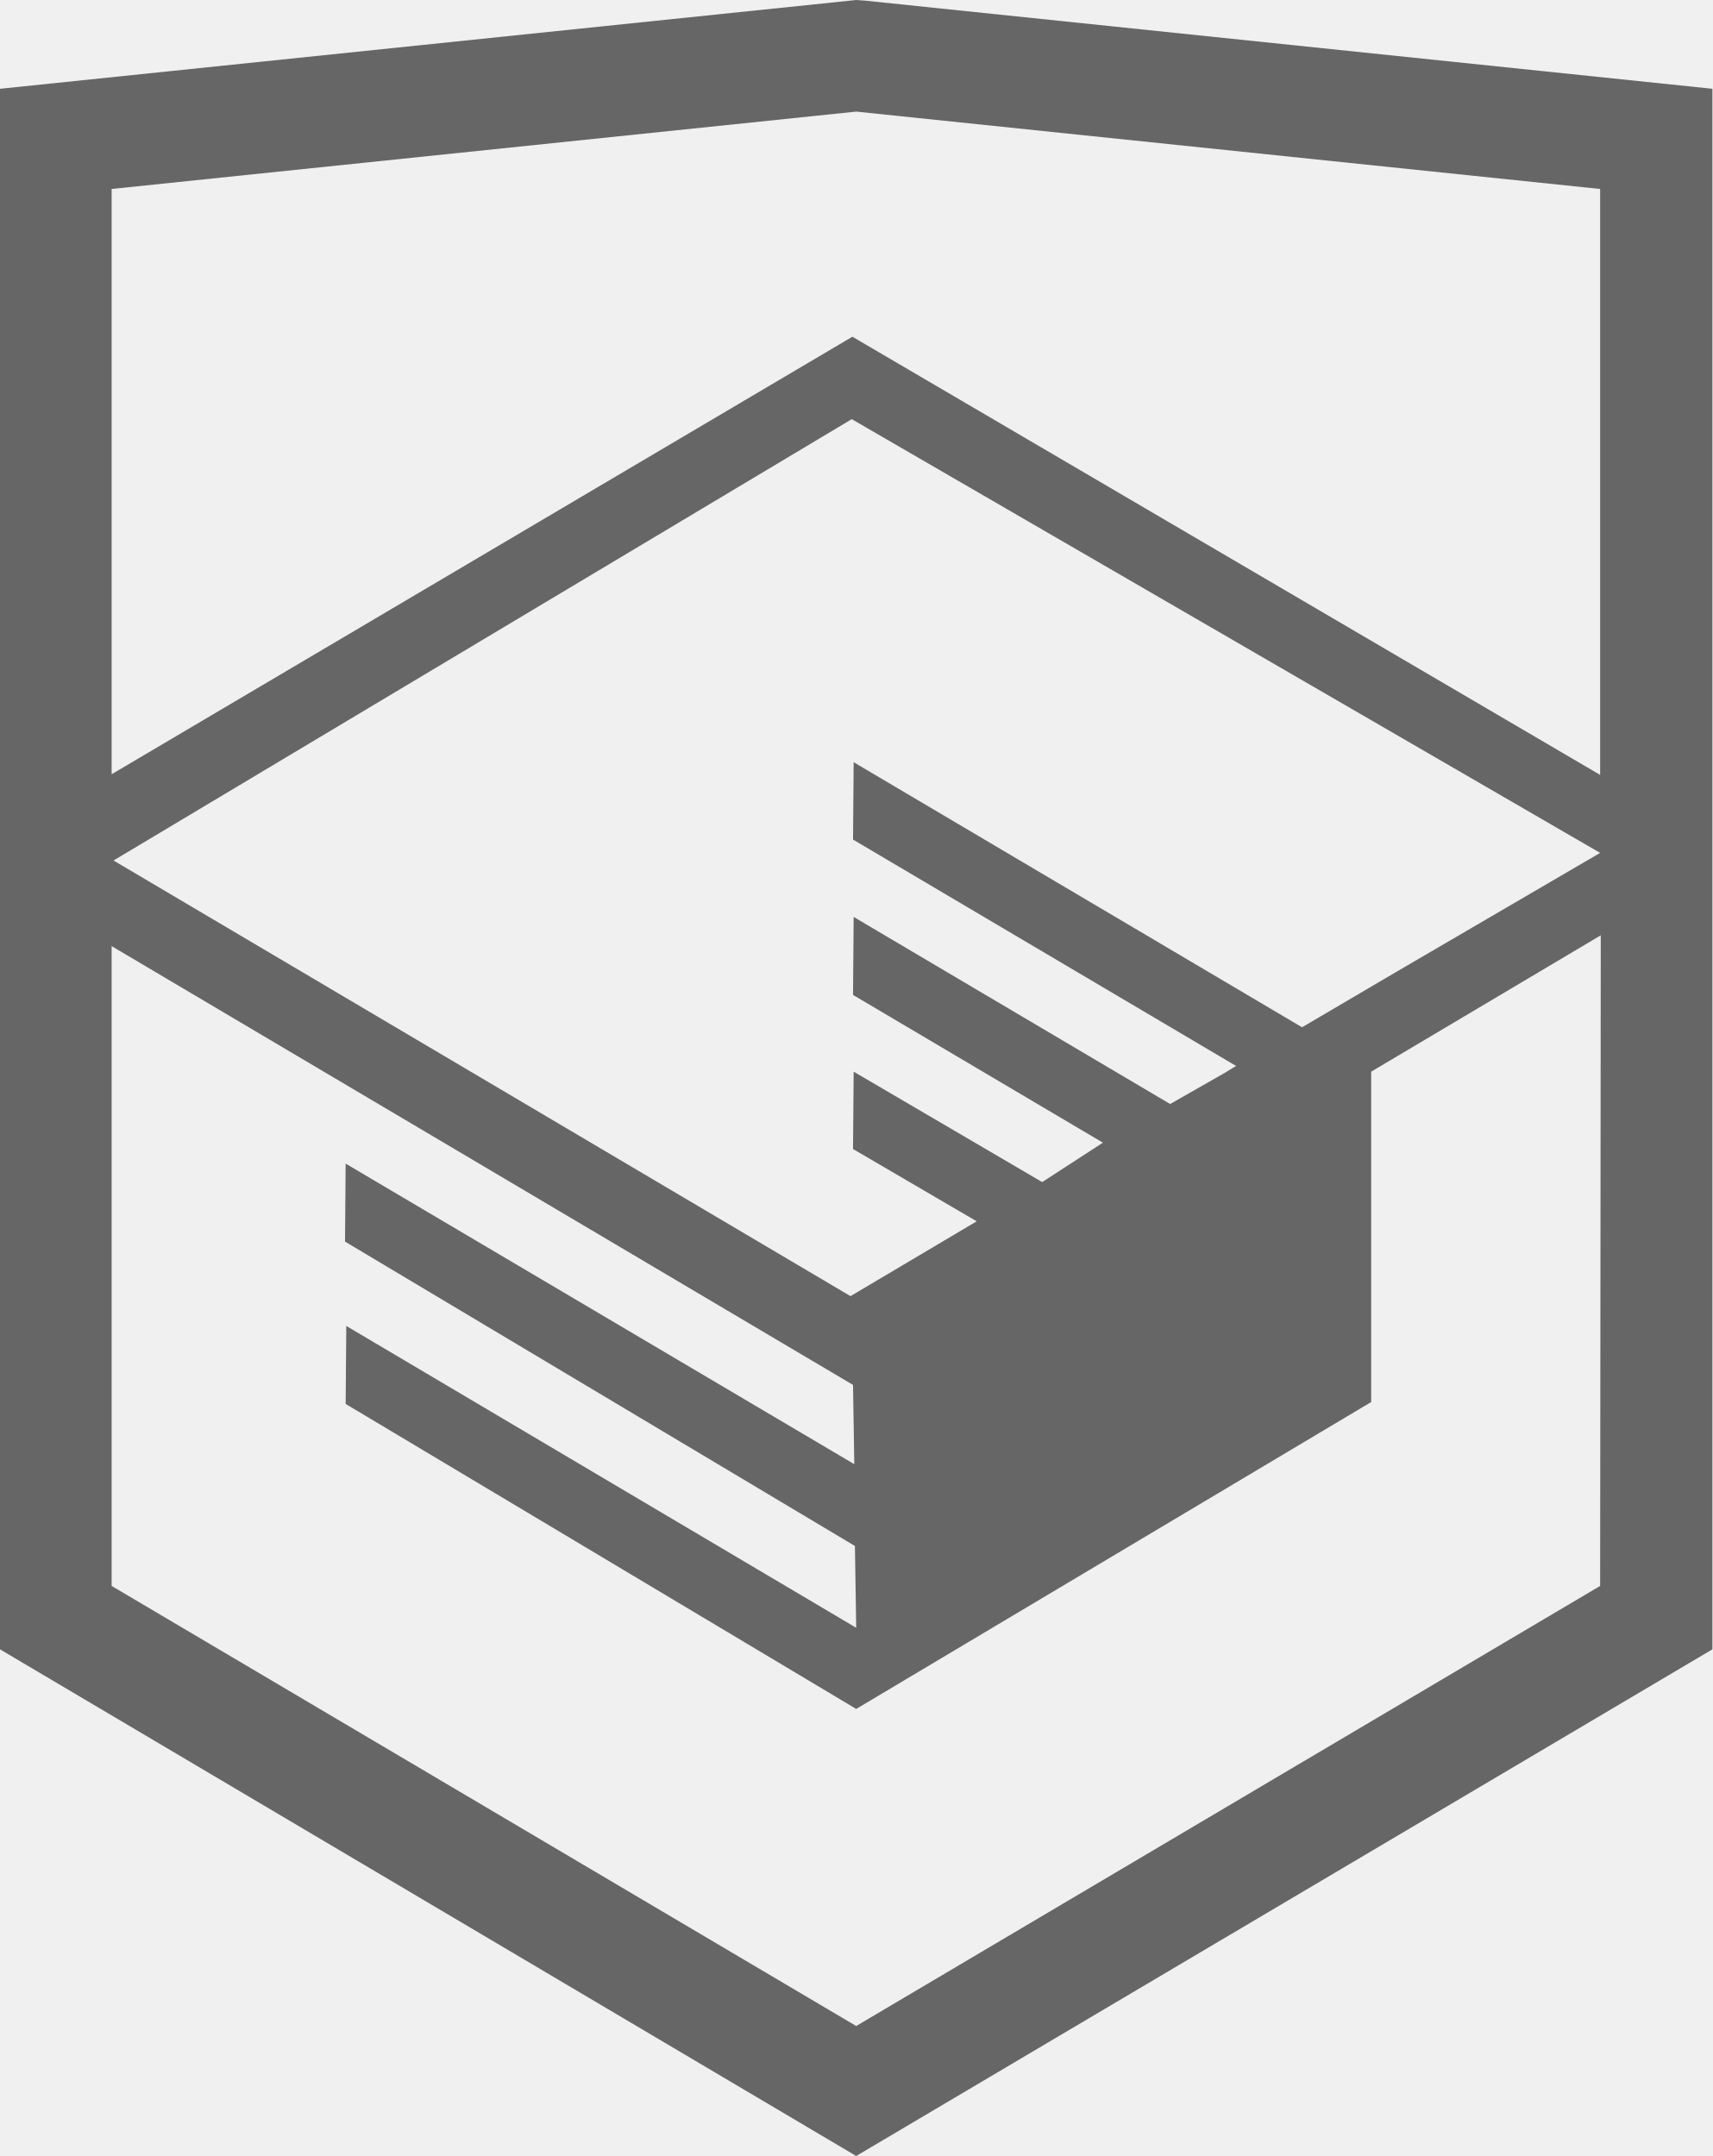
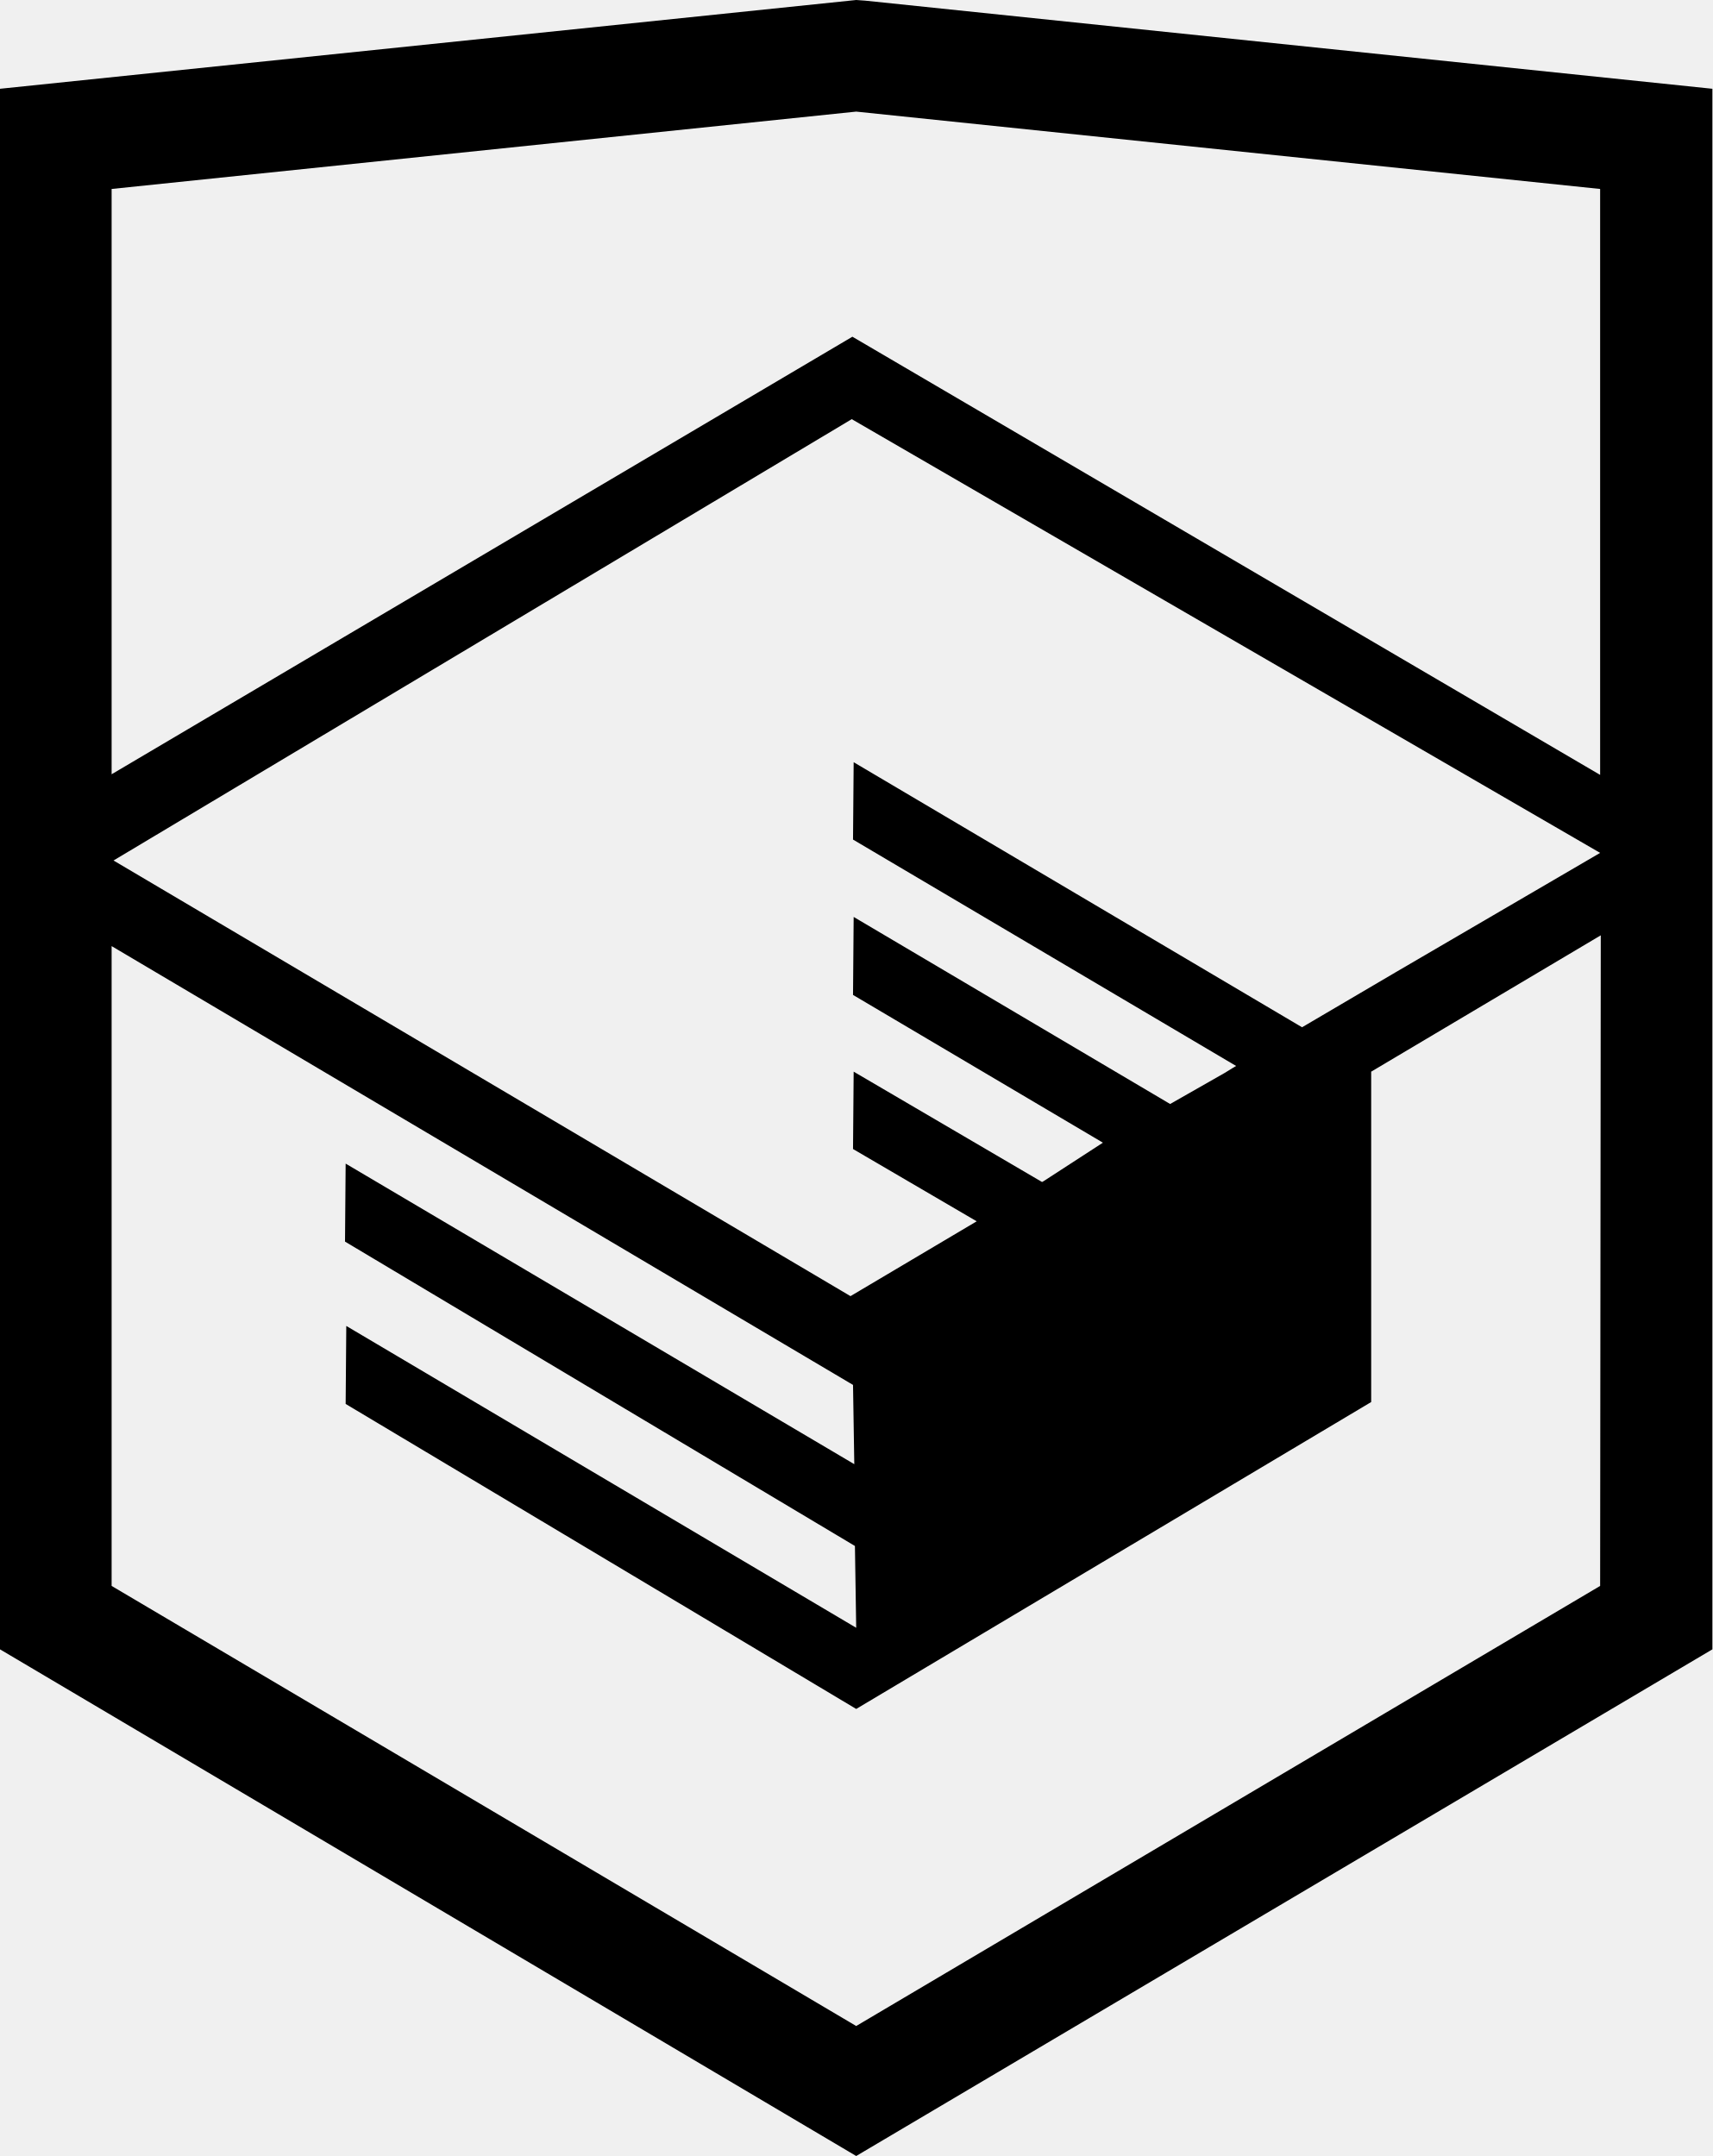
<svg xmlns="http://www.w3.org/2000/svg" viewBox="0 0 27 34" fill="none">
  <defs>
    <clipPath id="a">
      <path fill="#fff" fill-opacity="0" d="M0 0h27v34h-27z" />
    </clipPath>
  </defs>
  <path d="M0 0h27v34h-27z" />
  <g clip-path="url(#a)">
-     <path d="m13.64.01-.14-.01-13.5 1.4v24.61l13.5 7.99 13.5-7.99v-24.61l-13.36-1.39Zm11.59 25-11.73 6.94-11.74-6.94v-10.09l11.69 6.92.02 1.25-8.02-4.74-.01 1.23 8.04 4.8.02 1.29-8.04-4.76-.01 1.23 8.05 4.81 8.12-4.84v-5.21l3.62-2.15-.01 10.26Zm0-11.56-3.22 1.88-1.48.87-7.07-4.18-.01 1.22 6.04 3.57-.05.03-.13.08-.86.49-4.99-2.95-.01 1.23 3.94 2.33-.94.61-.02.01-2.97-1.74-.01 1.22 1.95 1.14-1.99 1.18-11.62-6.87 11.64-6.96 11.8 6.84Zm0-1.23-11.79-6.91-11.68 6.9v-9.23l11.74-1.22 11.73 1.22v9.24Z" fill="#666" />
+     <path d="m13.64.01-.14-.01-13.5 1.4v24.61l13.5 7.99 13.5-7.99v-24.61l-13.36-1.39Zm11.59 25-11.73 6.94-11.74-6.94v-10.09l11.69 6.92.02 1.25-8.02-4.74-.01 1.23 8.04 4.8.02 1.29-8.04-4.76-.01 1.23 8.05 4.81 8.12-4.84v-5.21l3.62-2.15-.01 10.26Zm0-11.56-3.22 1.88-1.48.87-7.07-4.18-.01 1.22 6.04 3.57-.05.03-.13.08-.86.49-4.99-2.95-.01 1.23 3.94 2.33-.94.61-.02.01-2.97-1.74-.01 1.22 1.95 1.14-1.99 1.18-11.62-6.87 11.64-6.96 11.8 6.84Zm0-1.23-11.79-6.91-11.68 6.9v-9.23l11.74-1.22 11.73 1.22v9.24Z" fill="currentColor" />
  </g>
</svg>
